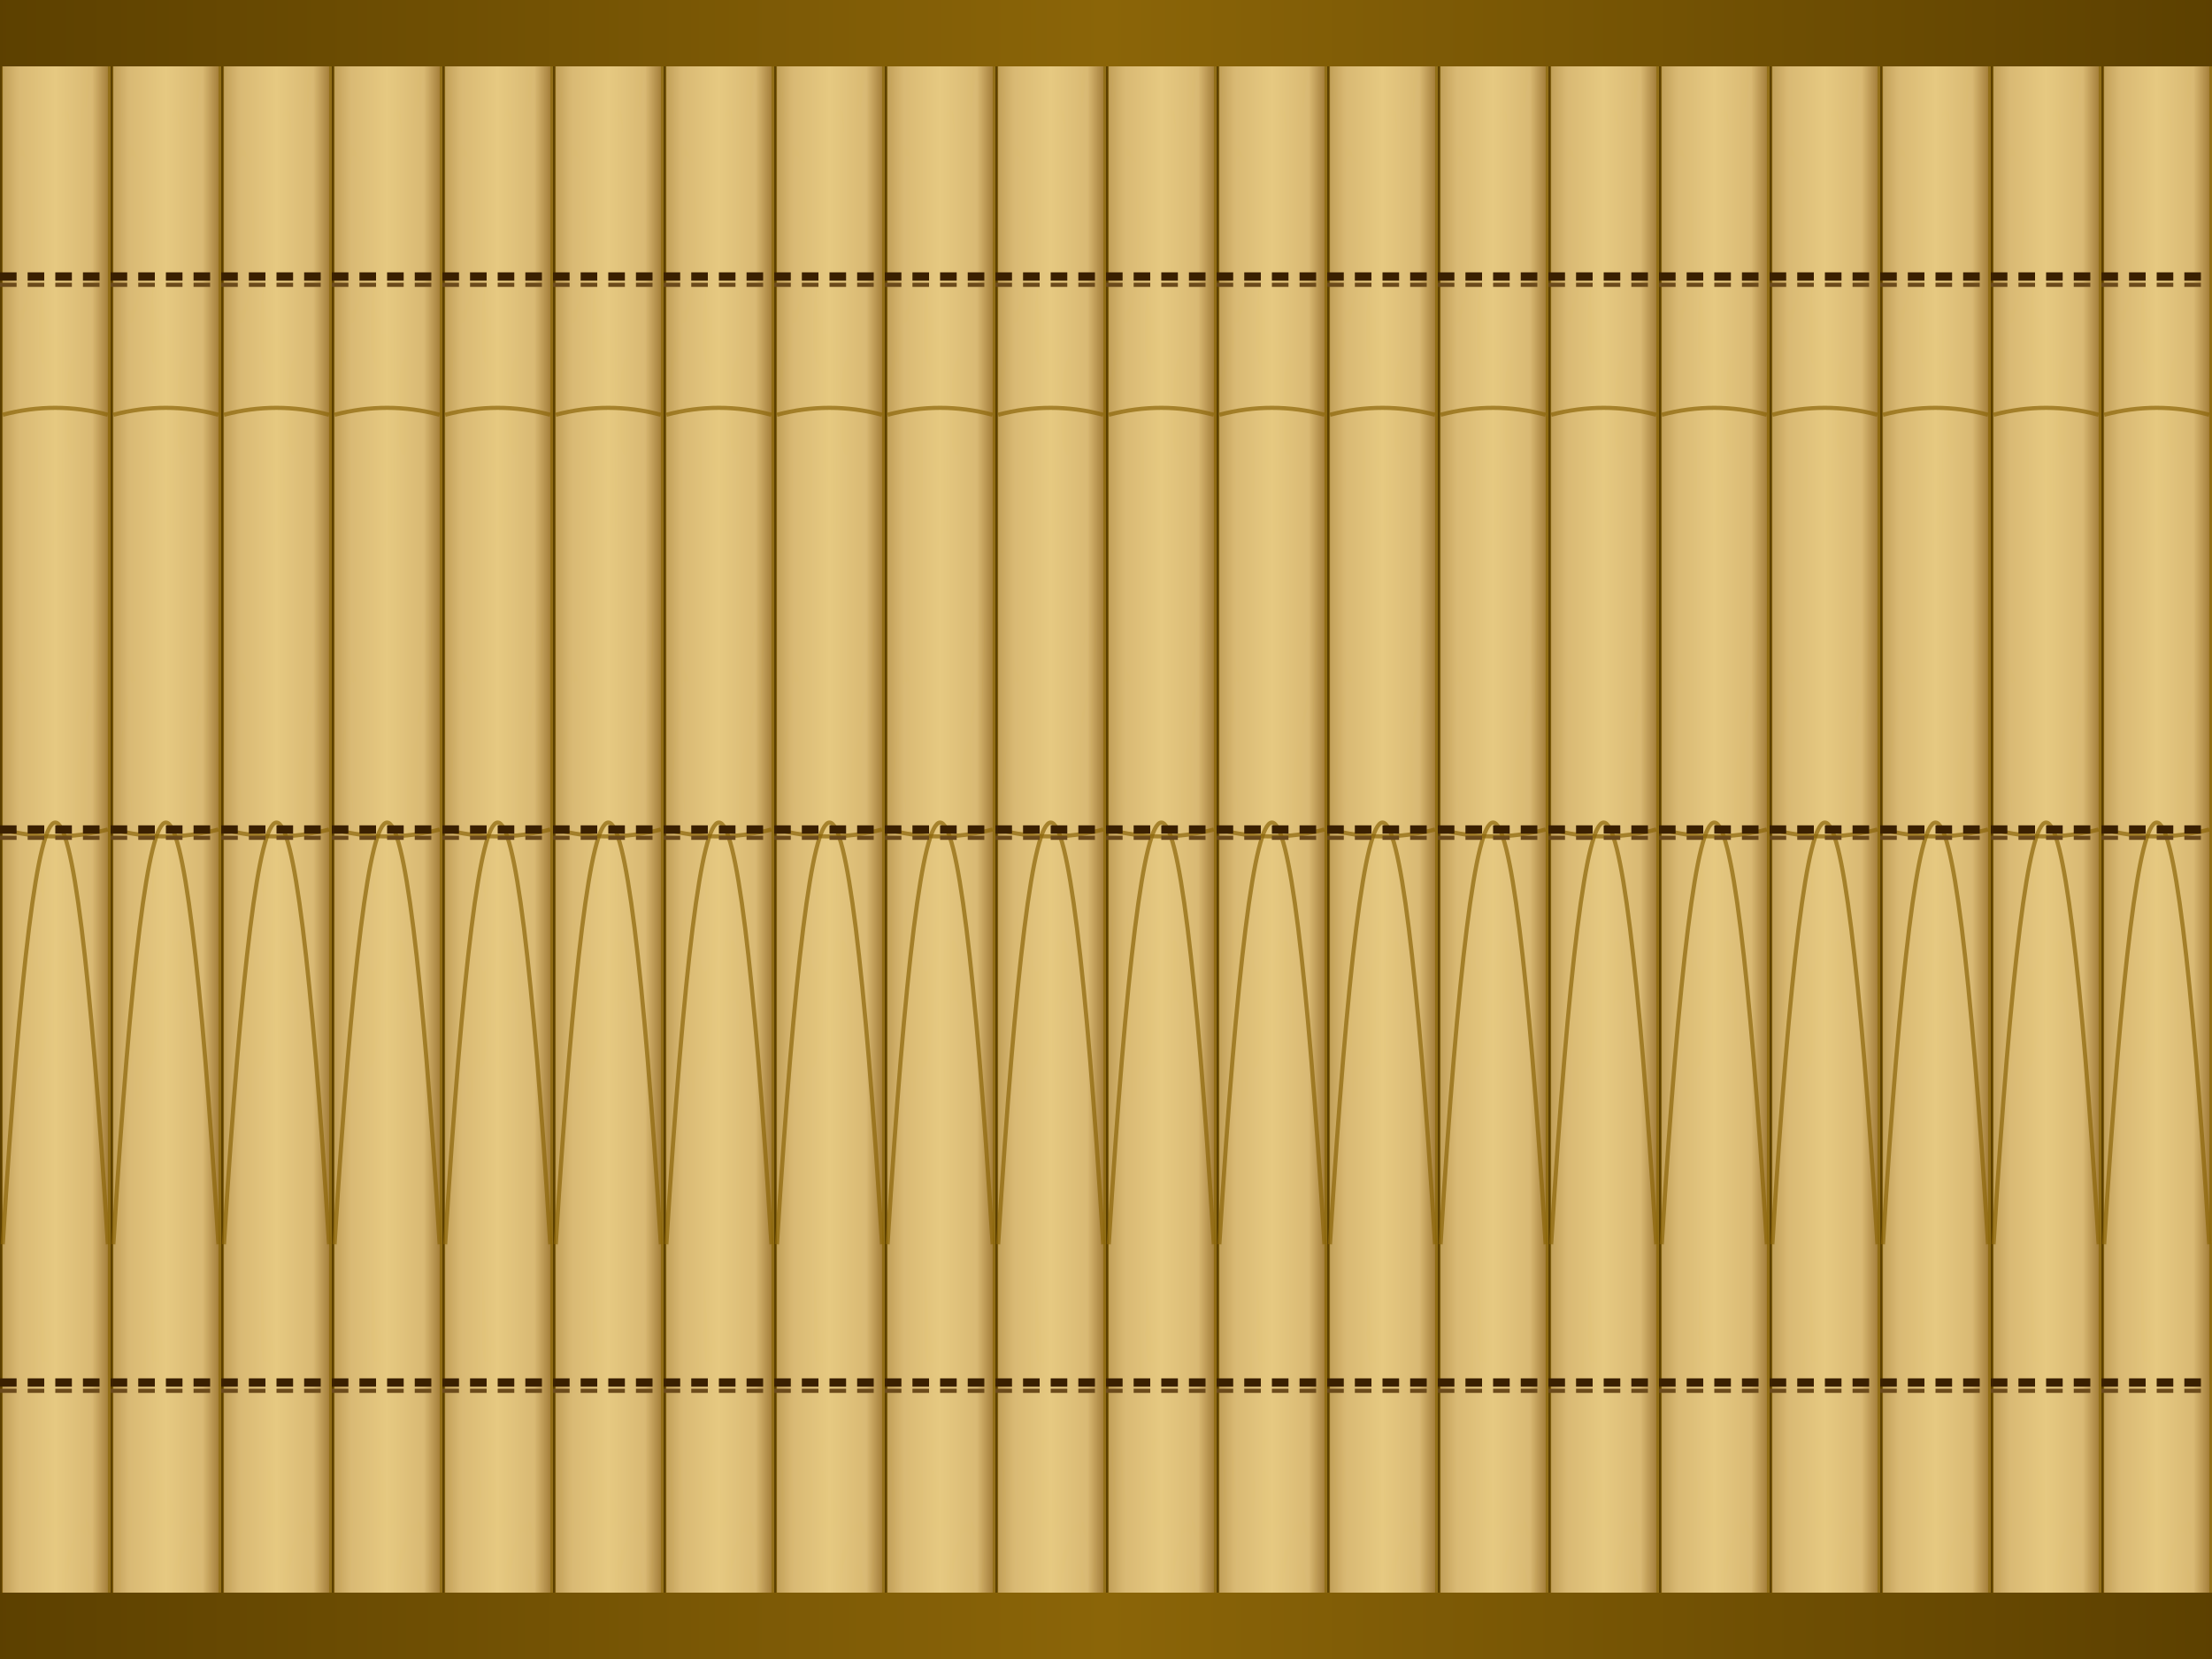
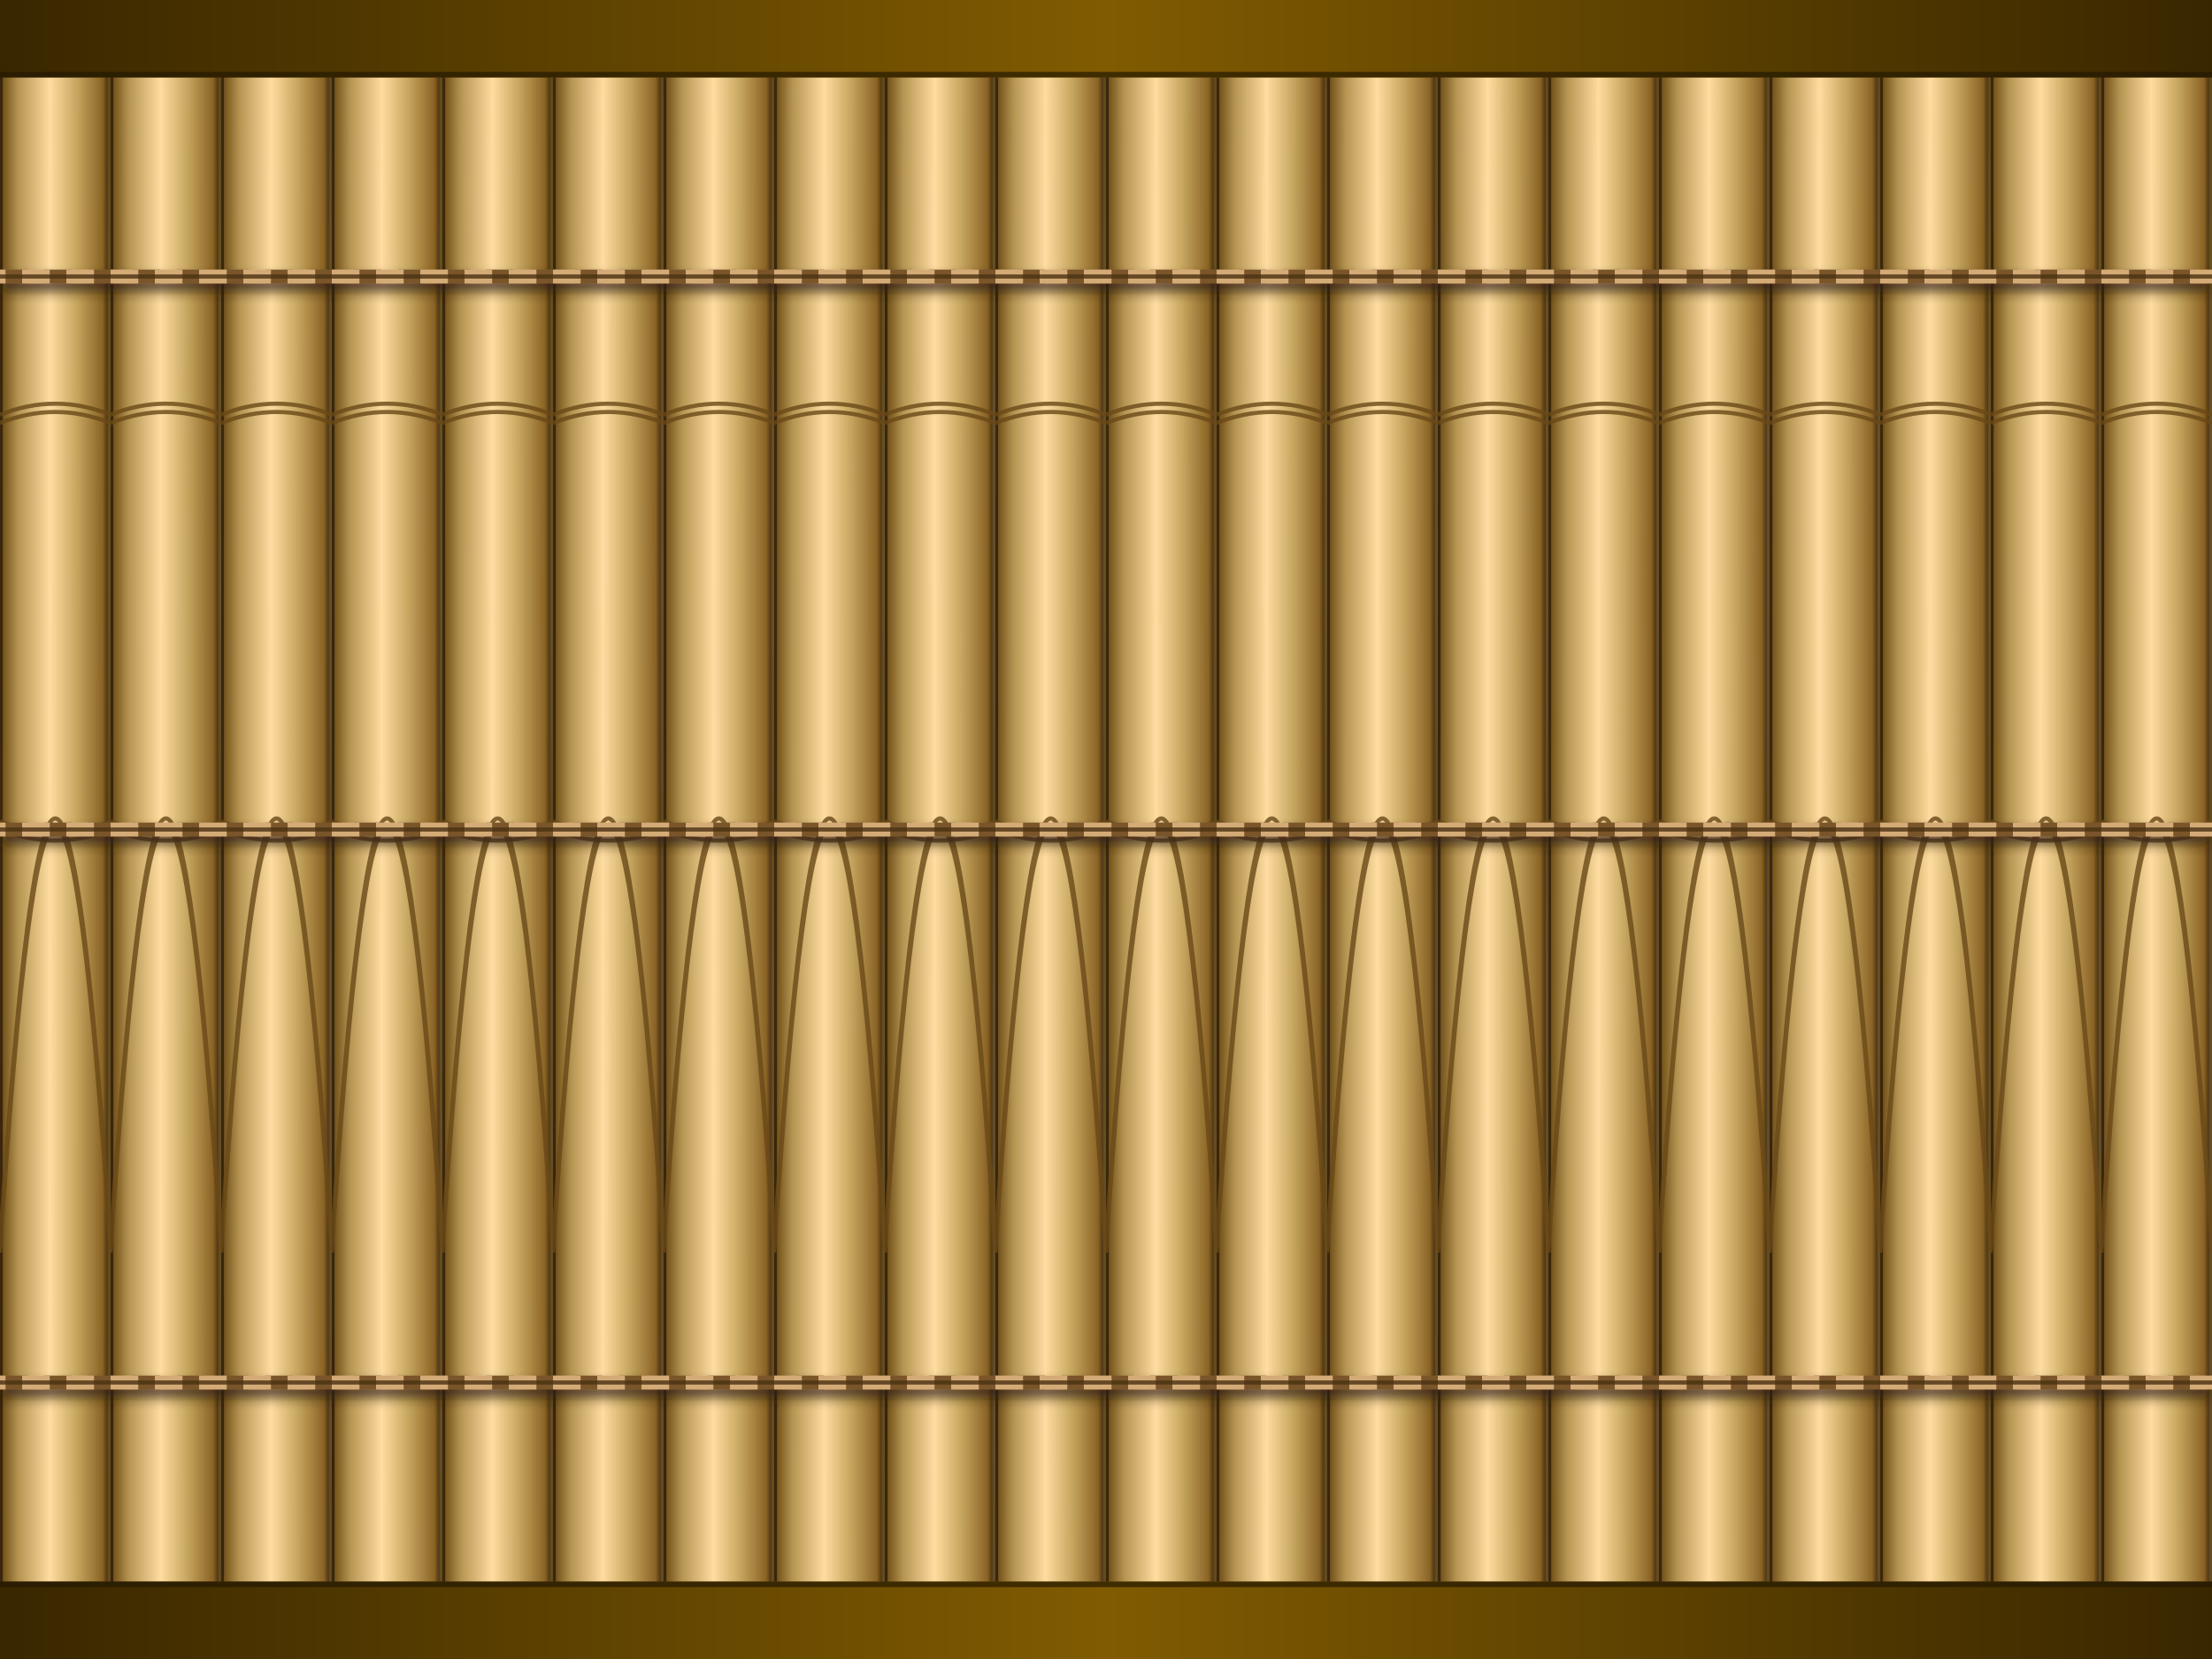
<svg xmlns="http://www.w3.org/2000/svg" viewBox="0 0 800 600" width="100%" height="100%">
  <defs>
    <linearGradient id="bamboo-slat" x1="0%" y1="0%" x2="100%" y2="0%">
-       <stop offset="0%" stop-color="#c2a059" />
-       <stop offset="15%" stop-color="#d9b973" />
-       <stop offset="50%" stop-color="#e6c981" />
-       <stop offset="85%" stop-color="#d9b973" />
-       <stop offset="100%" stop-color="#a6803c" />
+       <stop offset="0%" stop-color="#73521b" />
+       <stop offset="15%" stop-color="#b69553" />
+       <stop offset="45%" stop-color="#ffdca1" />
+       <stop offset="70%" stop-color="#c7a760" />
+       <stop offset="95%" stop-color="#8a6326" />
+       <stop offset="100%" stop-color="#4a320c" />
    </linearGradient>
    <linearGradient id="bamboo-edge" x1="0%" y1="0%" x2="100%" y2="0%">
-       <stop offset="0%" stop-color="#5c4000" />
-       <stop offset="50%" stop-color="#8b6508" />
-       <stop offset="100%" stop-color="#5c4000" />
+       <stop offset="0%" stop-color="#382600" />
+       <stop offset="50%" stop-color="#805b01" />
+       <stop offset="100%" stop-color="#382600" />
    </linearGradient>
    <filter id="bamboo-texture">
-       <feTurbulence type="fractalNoise" baseFrequency="0.05 0.01" numOctaves="2" result="noise" />
-       <feColorMatrix type="matrix" values="1 0 0 0 0.9  0 1 0 0 0.8  0 0 1 0 0.5  0 0 0 0.1 0" in="noise" result="coloredNoise" />
+       <feTurbulence type="fractalNoise" baseFrequency="0.08 0.005" numOctaves="3" result="noise" />
+       <feColorMatrix type="matrix" values="1 0 0 0 0.85  0 1 0 0 0.7  0 0 1 0 0.4  0 0 0 0.18 0" in="noise" result="coloredNoise" />
      <feBlend in="SourceGraphic" in2="coloredNoise" mode="multiply" />
    </filter>
+     <filter id="rope-shadow" x="-5%" y="-50%" width="110%" height="200%">
+       <feDropShadow dx="0" dy="3" stdDeviation="2" flood-color="#33220a" flood-opacity="0.8" />
+     </filter>
  </defs>
-   <rect width="800" height="600" fill="#8b6508" />
+   <rect width="800" height="600" fill="#52390a" />
  <pattern id="slats" width="40" height="600" patternUnits="userSpaceOnUse">
-     <rect x="1" y="0" width="38" height="600" fill="url(#bamboo-slat)" rx="2" ry="2" filter="url(#bamboo-texture)" />
-     <line x1="0" y1="0" x2="0" y2="600" stroke="#5c4000" stroke-width="1.5" />
-     <path d="M 1 150 Q 20 145 39 150" fill="none" stroke="#8b6508" stroke-width="1.5" opacity="0.7" />
-     <path d="M 1 300 Q 20 305 39 300" fill="none" stroke="#8b6508" stroke-width="1.5" opacity="0.7" />
-     <path d="M 1 450 Q 20 145 39 450" fill="none" stroke="#8b6508" stroke-width="1.5" opacity="0.7" />
+     <rect x="1" y="0" width="38" height="600" fill="url(#bamboo-slat)" rx="3" ry="3" filter="url(#bamboo-texture)" />
+     <line x1="0" y1="0" x2="0" y2="600" stroke="#362208" stroke-width="2" opacity="0.9" />
+     <path d="M 0 150 Q 20 142 40 150 M 0 153 Q 20 145 40 153" fill="none" stroke="#694817" stroke-width="1.5" opacity="0.8" />
+     <path d="M 0 300 Q 20 308 40 300 M 0 297 Q 20 305 40 297" fill="none" stroke="#694817" stroke-width="1.5" opacity="0.8" />
+     <path d="M 0 450 Q 20 142 40 450 M 0 453 Q 20 145 40 453" fill="none" stroke="#694817" stroke-width="1.5" opacity="0.8" />
  </pattern>
  <rect width="800" height="600" fill="url(#slats)" />
-   <g stroke-dasharray="6,4">
-     <line x1="0" y1="100" x2="800" y2="100" stroke="#3a2000" stroke-width="3" />
-     <line x1="0" y1="103" x2="800" y2="103" stroke="#6b4a1b" stroke-width="1.5" />
-     <line x1="0" y1="300" x2="800" y2="300" stroke="#3a2000" stroke-width="3" />
-     <line x1="0" y1="303" x2="800" y2="303" stroke="#6b4a1b" stroke-width="1.5" />
-     <line x1="0" y1="500" x2="800" y2="500" stroke="#3a2000" stroke-width="3" />
-     <line x1="0" y1="503" x2="800" y2="503" stroke="#6b4a1b" stroke-width="1.5" />
+   <g filter="url(#rope-shadow)">
+     <line x1="0" y1="100" x2="800" y2="100" stroke="#7a552b" stroke-width="5" stroke-dasharray="10 6" />
+     <line x1="0" y1="100" x2="800" y2="100" stroke="#d4ab77" stroke-width="5" stroke-dasharray="10 6" stroke-dashoffset="8" />
+     <line x1="0" y1="100" x2="800" y2="100" stroke="#4a3013" stroke-width="1.5" opacity="0.8" />
+     <line x1="0" y1="300" x2="800" y2="300" stroke="#7a552b" stroke-width="5" stroke-dasharray="10 6" />
+     <line x1="0" y1="300" x2="800" y2="300" stroke="#d4ab77" stroke-width="5" stroke-dasharray="10 6" stroke-dashoffset="8" />
+     <line x1="0" y1="300" x2="800" y2="300" stroke="#4a3013" stroke-width="1.5" opacity="0.8" />
+     <line x1="0" y1="500" x2="800" y2="500" stroke="#7a552b" stroke-width="5" stroke-dasharray="10 6" />
+     <line x1="0" y1="500" x2="800" y2="500" stroke="#d4ab77" stroke-width="5" stroke-dasharray="10 6" stroke-dashoffset="8" />
+     <line x1="0" y1="500" x2="800" y2="500" stroke="#4a3013" stroke-width="1.5" opacity="0.8" />
  </g>
-   <rect x="0" y="0" width="800" height="24" fill="url(#bamboo-edge)" />
-   <rect x="0" y="576" width="800" height="24" fill="url(#bamboo-edge)" />
+   <rect x="0" y="0" width="800" height="28" fill="url(#bamboo-edge)" />
+   <rect x="0" y="26" width="800" height="2" fill="#241801" opacity="0.7" />
+   <rect x="0" y="572" width="800" height="28" fill="url(#bamboo-edge)" />
+   <rect x="0" y="572" width="800" height="2" fill="#241801" opacity="0.7" />
</svg>
